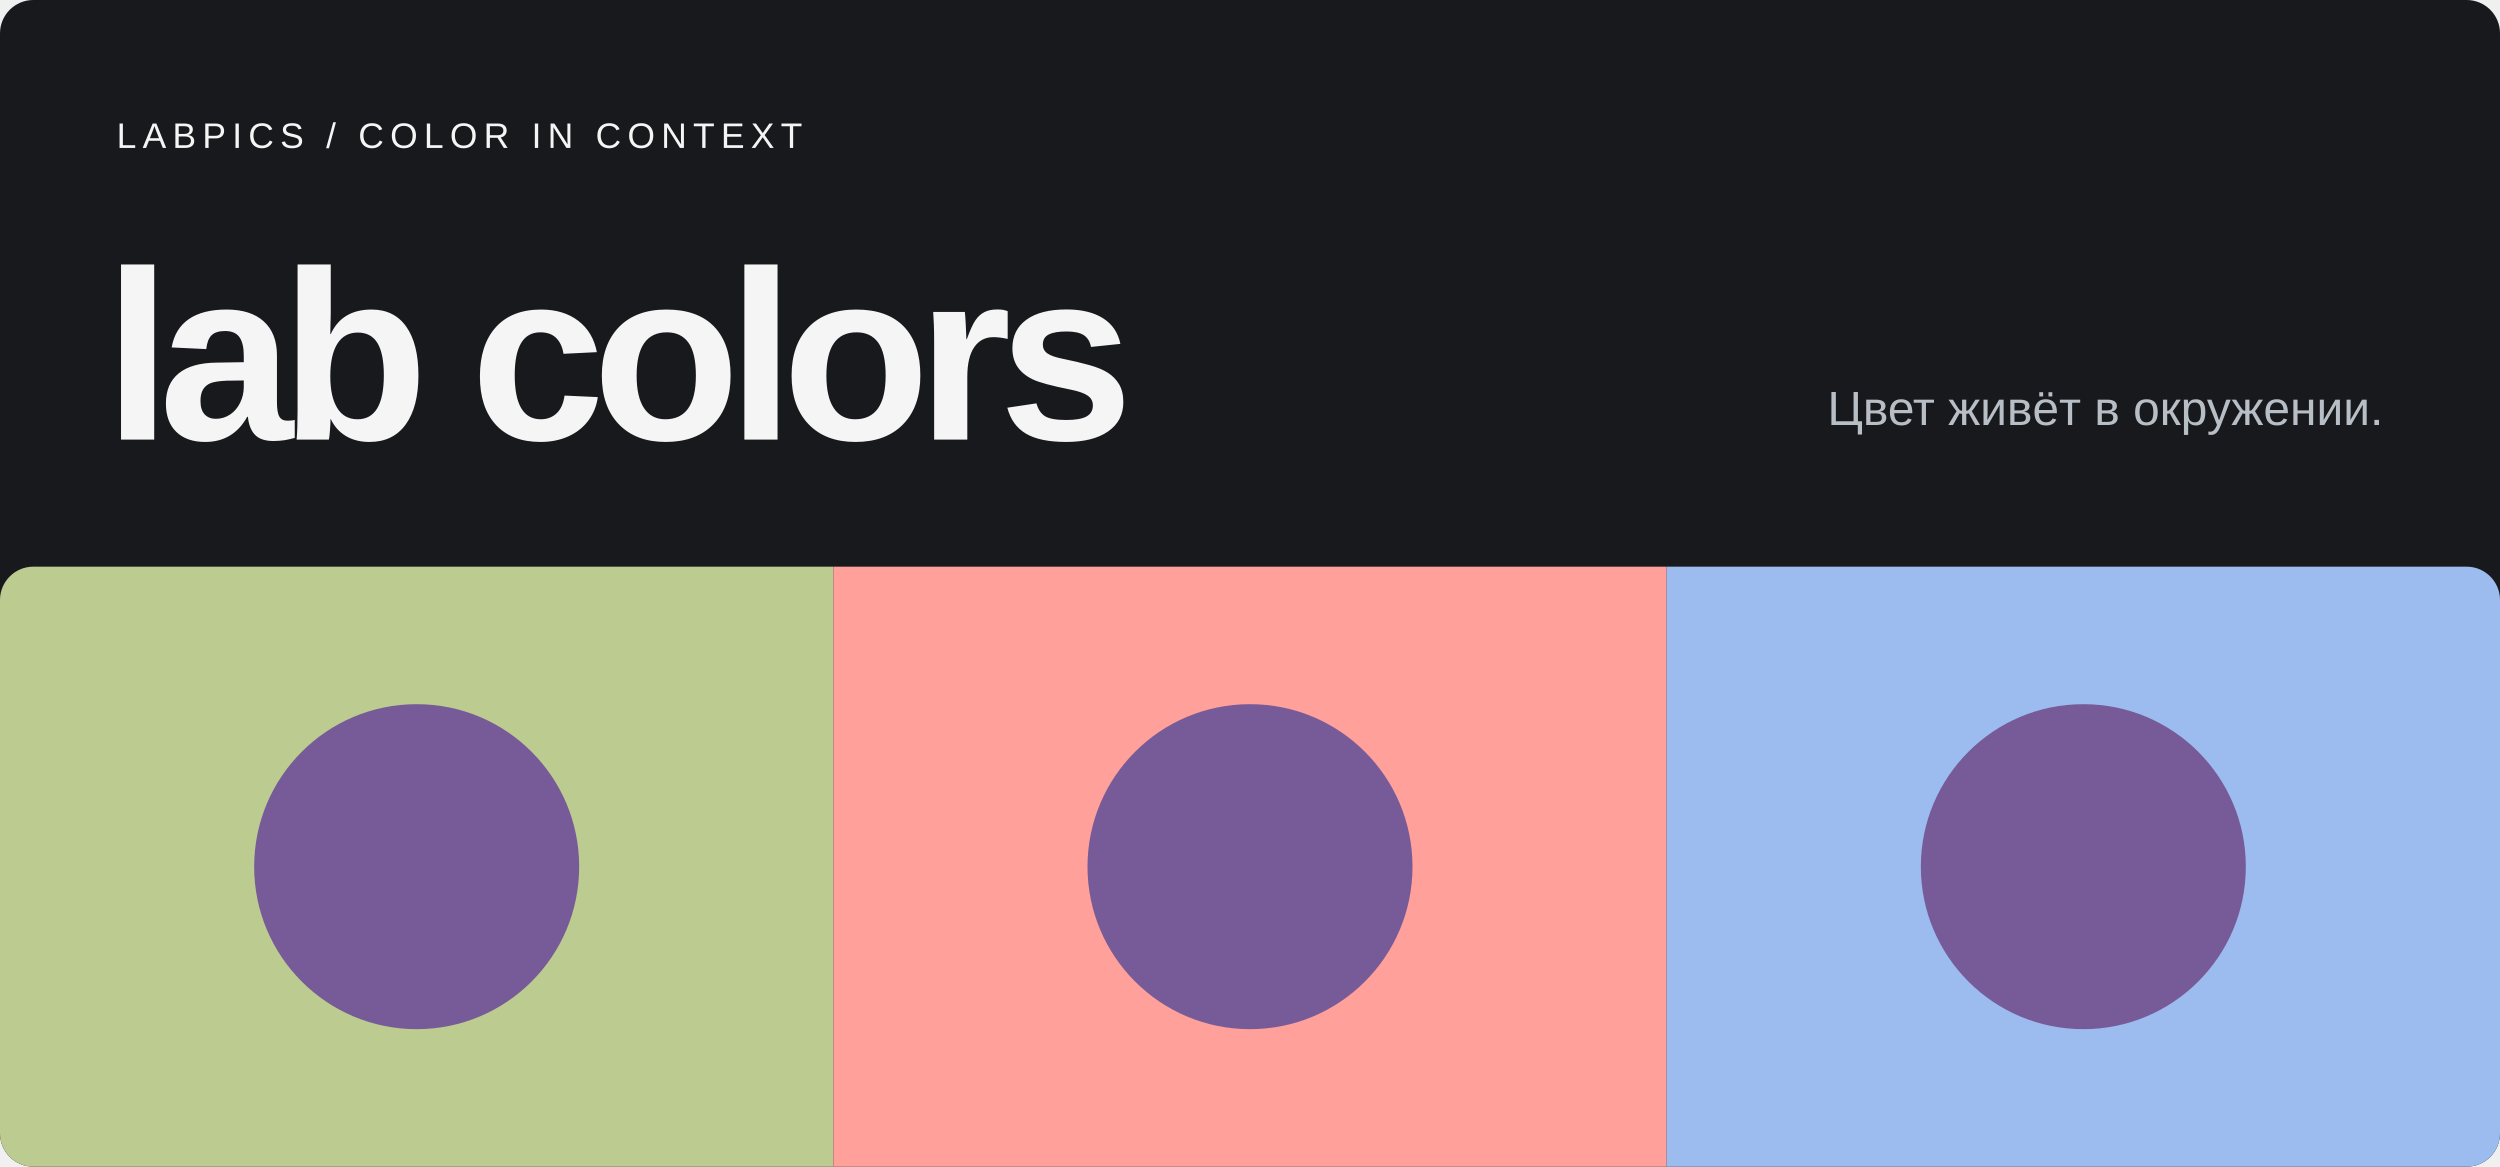
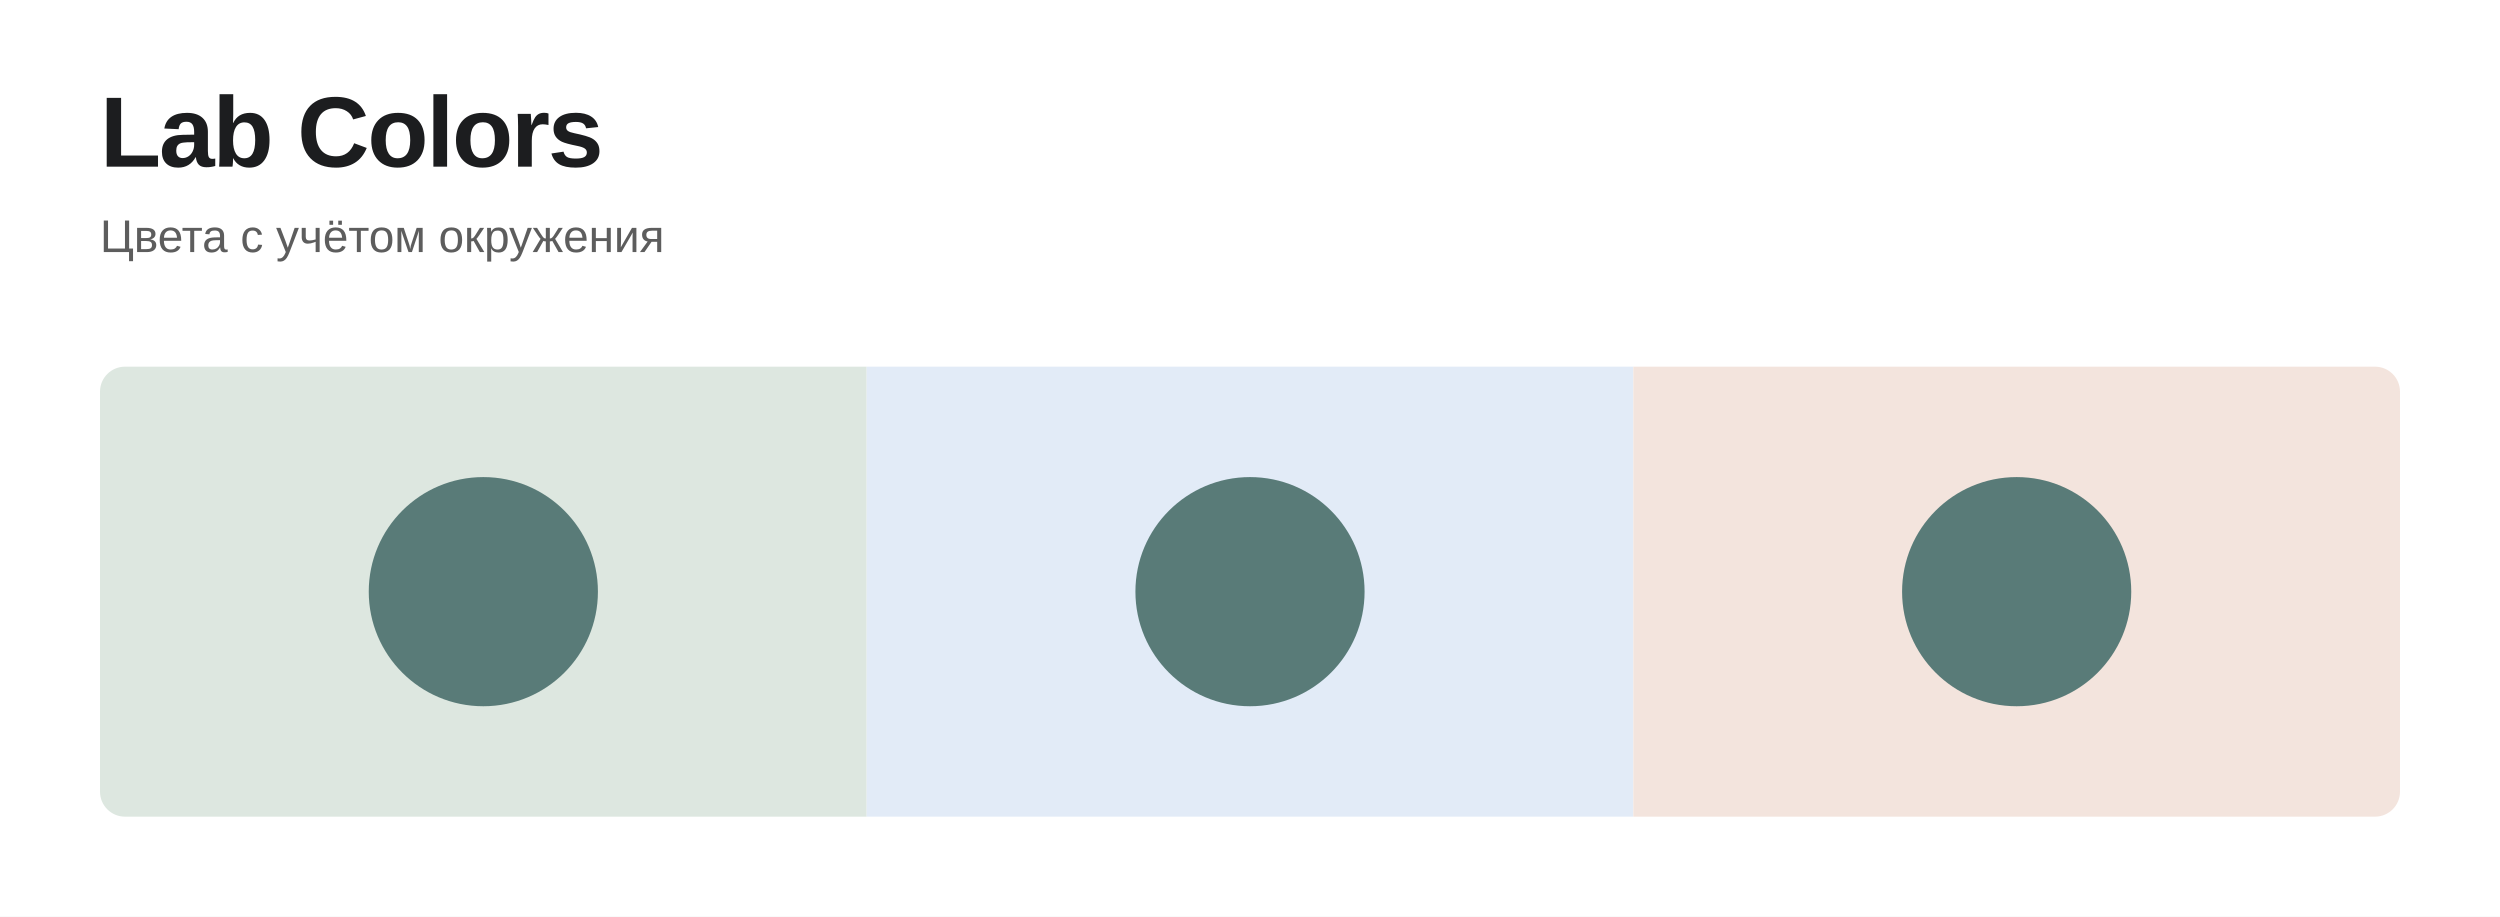
- <svg xmlns="http://www.w3.org/2000/svg" width="1200" height="560" viewBox="0 0 1200 560" role="img" aria-labelledby="title desc">
-   <rect width="1200" height="560" rx="16" fill="#17191c" />
-   <g font-family="Arial,Helvetica,sans-serif" fill="#f5f5f5">
-     <text x="56" y="71" font-size="17" letter-spacing="3">LABPICS / COLOR IN CONTEXT</text>
-     <text x="50" y="211" font-size="116" font-weight="700" letter-spacing="-6">lab colors</text>
-     <text x="1144" y="204" text-anchor="end" font-size="23" fill="#b8bec6">Цвет живёт в окружении.</text>
+ <svg xmlns="http://www.w3.org/2000/svg" width="1200" height="440" viewBox="0 0 1200 440" role="img" aria-labelledby="title desc">
+   <rect width="1200" height="440" fill="#ffffff" />
+   <g font-family="-apple-system, BlinkMacSystemFont, Helvetica Neue, Arial, sans-serif">
+     <text x="48" y="80" fill="#1c1d1f" font-size="48" font-weight="600" letter-spacing="-1">Lab Colors</text>
+     <text x="48" y="121" fill="#5d5d5d" font-size="22">Цвета с учётом окружения</text>
  </g>
-   <clipPath id="bottom">
-     <rect x="0" y="272" width="1200" height="288" rx="16" />
+   <clipPath id="samples">
+     <rect x="48" y="176" width="1104" height="216" rx="12" />
  </clipPath>
-   <g clip-path="url(#bottom)">
-     <path fill="#bccb8f" d="M0 272h400v288H0z" />
-     <path fill="#ffa09a" d="M400 272h400v288H400z" />
-     <path fill="#9cbcef" d="M800 272h400v288H800z" />
-     <g fill="#765b98">
-       <circle cx="200" cy="416" r="78" />
-       <circle cx="600" cy="416" r="78" />
-       <circle cx="1000" cy="416" r="78" />
+   <g clip-path="url(#samples)">
+     <path fill="#dde7e0" d="M48 176h368v216H48z" />
+     <path fill="#e2ebf7" d="M416 176h368v216H416z" />
+     <path fill="#f3e4dd" d="M784 176h368v216H784z" />
+     <g fill="#597b78">
+       <circle cx="232" cy="284" r="55" />
+       <circle cx="600" cy="284" r="55" />
+       <circle cx="968" cy="284" r="55" />
    </g>
  </g>
</svg>
